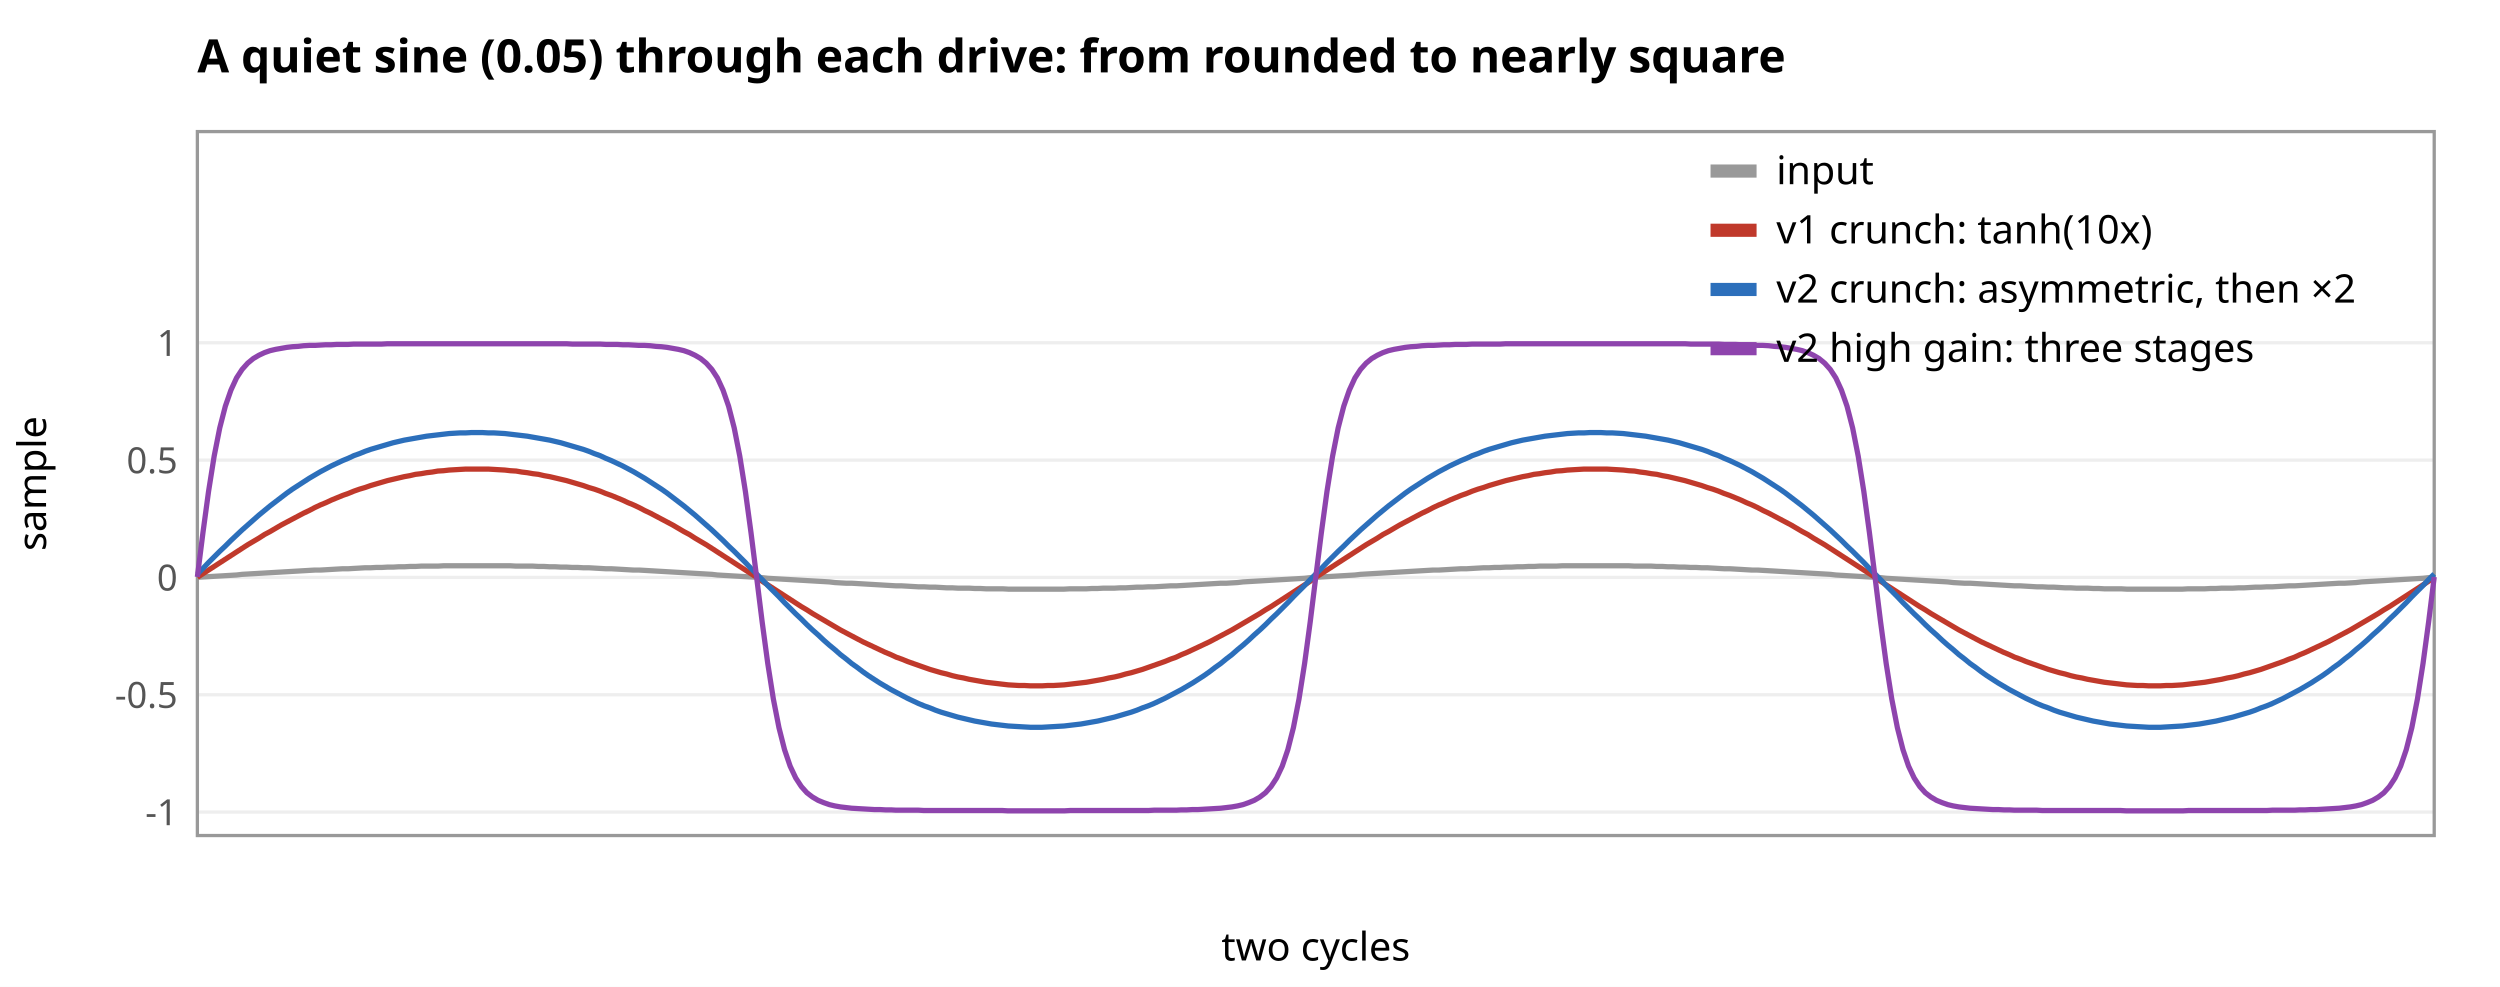
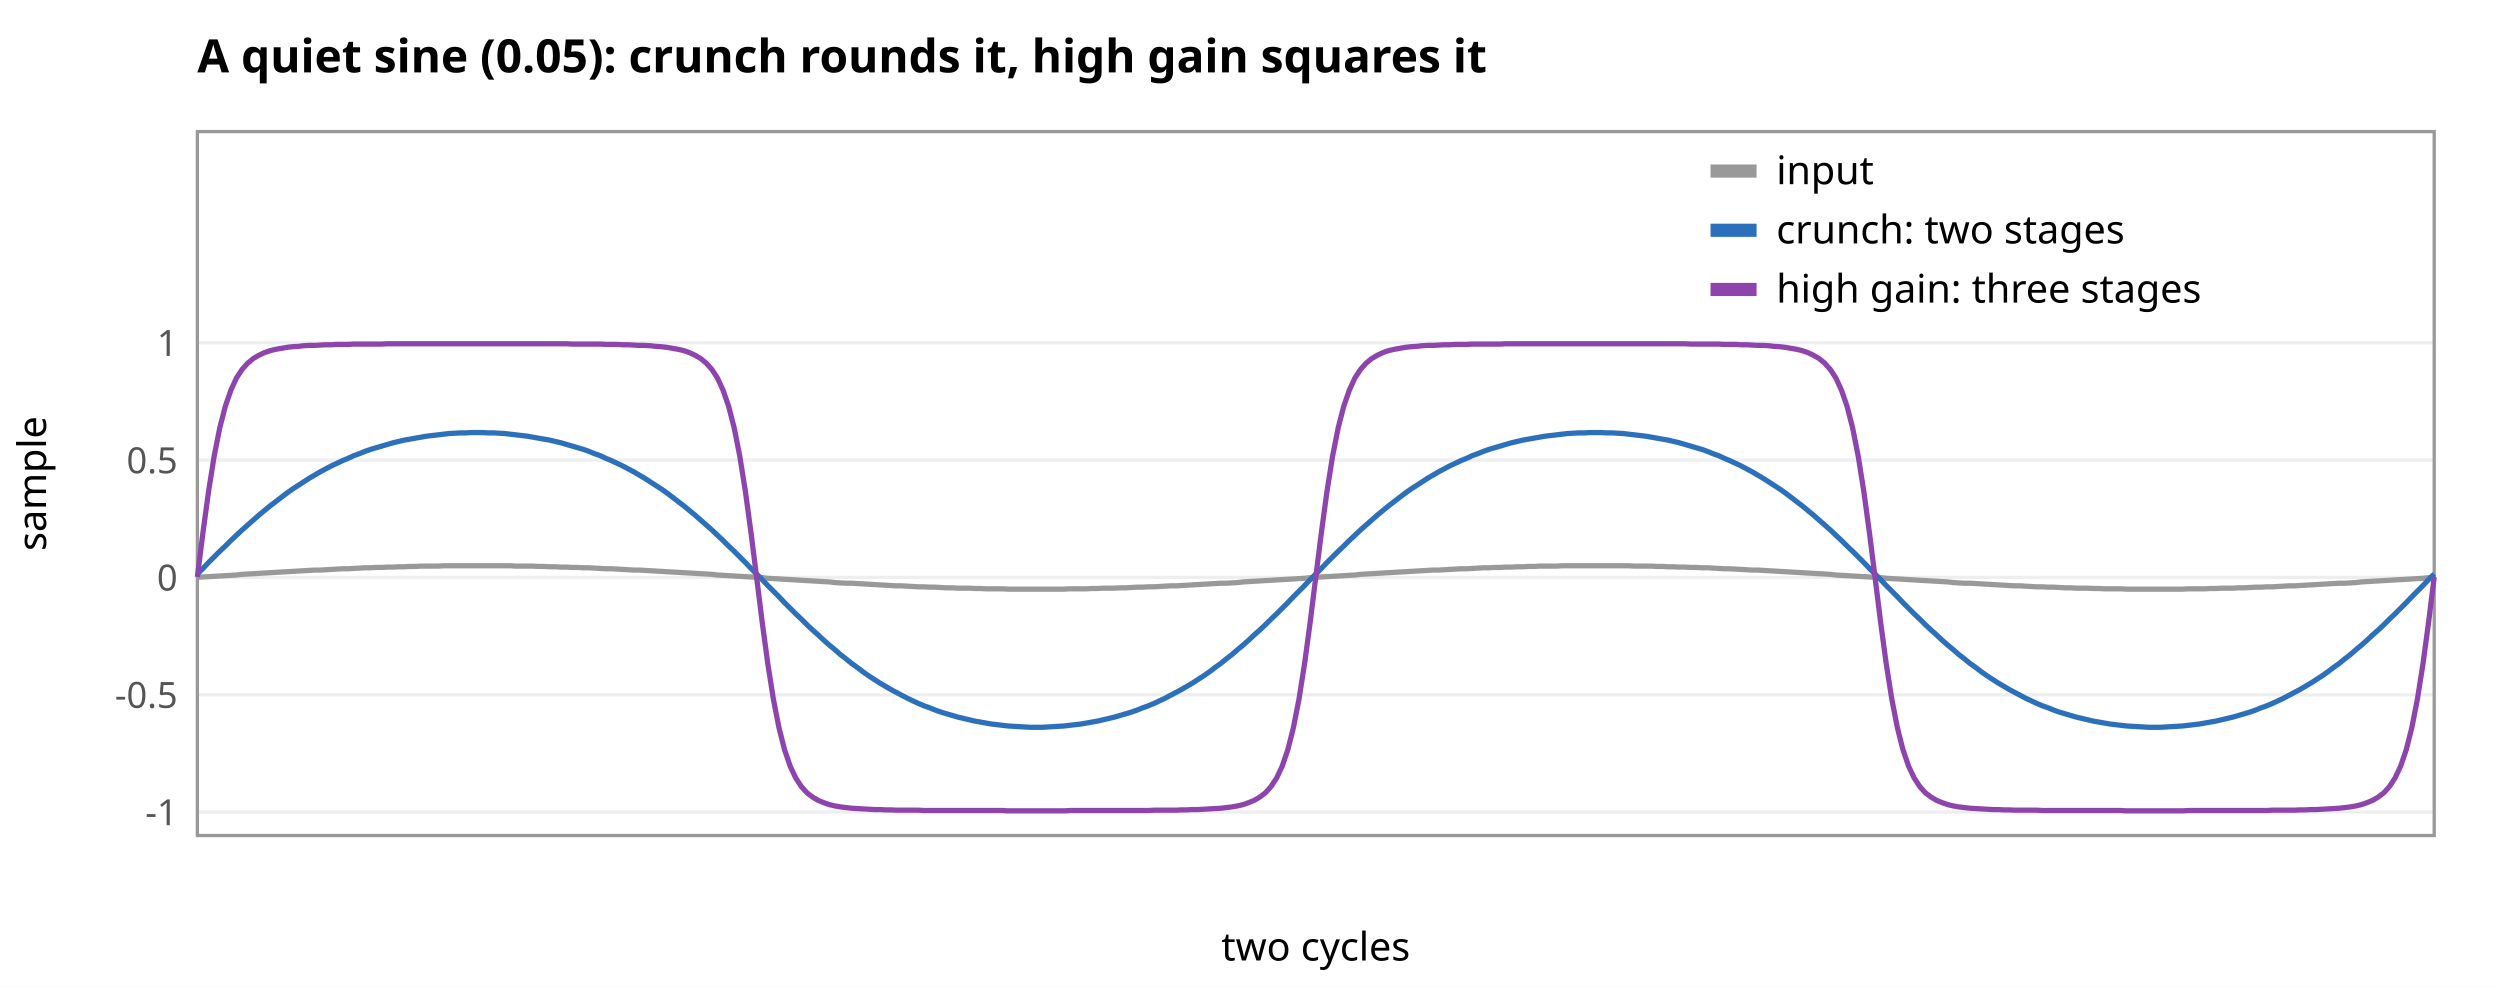
<svg xmlns="http://www.w3.org/2000/svg" width="760" height="300" viewBox="0 0 760 300" font-family="sans-serif">
  <rect width="100%" height="100%" fill="white" />
-   <text x="60" y="22" font-size="14" font-weight="bold">A quiet sine (0.05) through each drive: from rounded to nearly square</text>
+   <text x="60" y="22" font-size="14" font-weight="bold">A quiet sine (0.05): crunch rounds it, high gain squares it</text>
  <line x1="60" x2="740" y1="246.867" y2="246.867" stroke="#eee" />
  <text x="54" y="250.867" font-size="11" text-anchor="end" fill="#555">-1</text>
  <line x1="60" x2="740" y1="211.2" y2="211.2" stroke="#eee" />
  <text x="54" y="215.2" font-size="11" text-anchor="end" fill="#555">-0.5</text>
  <line x1="60" x2="740" y1="175.533" y2="175.533" stroke="#eee" />
  <text x="54" y="179.533" font-size="11" text-anchor="end" fill="#555">0</text>
  <line x1="60" x2="740" y1="139.867" y2="139.867" stroke="#eee" />
  <text x="54" y="143.867" font-size="11" text-anchor="end" fill="#555">0.5</text>
  <line x1="60" x2="740" y1="104.2" y2="104.2" stroke="#eee" />
  <text x="54" y="108.2" font-size="11" text-anchor="end" fill="#555">1</text>
  <rect x="60" y="40" width="680" height="214" fill="none" stroke="#999" />
  <text x="400" y="292" font-size="12" text-anchor="middle">two cycles</text>
  <text x="14" y="147" font-size="12" text-anchor="middle" transform="rotate(-90 14 147)">sample</text>
  <polyline points="60.0,175.5 61.7,175.4 63.4,175.3 65.1,175.2 66.8,175.1 68.5,175.0 70.2,174.9 71.9,174.8 73.6,174.6 75.3,174.5 77.0,174.4 78.7,174.3 80.4,174.2 82.1,174.1 83.8,174.0 85.5,173.9 87.2,173.8 88.9,173.7 90.6,173.6 92.3,173.5 94.0,173.4 95.7,173.3 97.4,173.3 99.1,173.2 100.8,173.1 102.5,173.0 104.2,172.9 105.9,172.9 107.6,172.8 109.3,172.7 111.0,172.6 112.7,172.6 114.4,172.5 116.1,172.5 117.8,172.4 119.5,172.4 121.2,172.3 122.9,172.3 124.6,172.2 126.3,172.2 128.0,172.1 129.7,172.1 131.4,172.1 133.1,172.1 134.8,172.0 136.5,172.0 138.2,172.0 139.9,172.0 141.6,172.0 143.3,172.0 145.0,172.0 146.7,172.0 148.4,172.0 150.1,172.0 151.8,172.0 153.5,172.0 155.2,172.0 156.9,172.1 158.6,172.1 160.3,172.1 162.0,172.1 163.7,172.2 165.4,172.2 167.1,172.3 168.8,172.3 170.5,172.4 172.2,172.4 173.9,172.5 175.6,172.5 177.3,172.6 179.0,172.6 180.7,172.7 182.4,172.8 184.1,172.9 185.8,172.9 187.5,173.0 189.2,173.1 190.9,173.2 192.6,173.3 194.3,173.3 196.0,173.4 197.7,173.5 199.4,173.6 201.1,173.7 202.8,173.8 204.5,173.9 206.2,174.0 207.9,174.1 209.6,174.2 211.3,174.3 213.0,174.4 214.7,174.5 216.4,174.6 218.1,174.8 219.8,174.9 221.5,175.0 223.2,175.1 224.9,175.2 226.6,175.3 228.3,175.4 230.0,175.5 231.7,175.6 233.4,175.8 235.1,175.9 236.8,176.0 238.5,176.1 240.2,176.2 241.9,176.3 243.6,176.4 245.3,176.5 247.0,176.6 248.7,176.7 250.4,176.8 252.1,176.9 253.8,177.1 255.5,177.2 257.2,177.3 258.9,177.3 260.6,177.4 262.3,177.5 264.0,177.6 265.7,177.7 267.4,177.8 269.1,177.9 270.8,178.0 272.5,178.1 274.2,178.1 275.9,178.2 277.6,178.3 279.3,178.4 281.0,178.4 282.7,178.5 284.4,178.5 286.1,178.6 287.8,178.7 289.5,178.7 291.2,178.8 292.9,178.8 294.6,178.8 296.3,178.9 298.0,178.9 299.7,179.0 301.4,179.0 303.1,179.0 304.8,179.0 306.5,179.1 308.2,179.1 309.9,179.1 311.6,179.1 313.3,179.1 315.0,179.1 316.7,179.1 318.4,179.1 320.1,179.1 321.8,179.1 323.5,179.1 325.2,179.0 326.9,179.0 328.6,179.0 330.3,179.0 332.0,178.9 333.7,178.9 335.4,178.8 337.1,178.8 338.8,178.8 340.5,178.7 342.2,178.7 343.9,178.6 345.6,178.5 347.3,178.5 349.0,178.4 350.7,178.4 352.4,178.3 354.1,178.2 355.8,178.1 357.5,178.1 359.2,178.0 360.9,177.9 362.6,177.8 364.3,177.7 366.0,177.6 367.7,177.5 369.4,177.4 371.1,177.3 372.8,177.3 374.5,177.2 376.2,177.1 377.9,176.9 379.6,176.8 381.3,176.7 383.0,176.6 384.7,176.5 386.4,176.4 388.1,176.3 389.8,176.2 391.5,176.1 393.2,176.0 394.9,175.9 396.6,175.8 398.3,175.6 400.0,175.5 401.7,175.4 403.4,175.3 405.1,175.2 406.8,175.1 408.5,175.0 410.2,174.9 411.9,174.8 413.6,174.6 415.3,174.5 417.0,174.4 418.7,174.3 420.4,174.2 422.1,174.1 423.8,174.0 425.5,173.9 427.2,173.8 428.9,173.7 430.6,173.6 432.3,173.5 434.0,173.4 435.7,173.3 437.4,173.3 439.1,173.2 440.8,173.1 442.5,173.0 444.2,172.9 445.9,172.9 447.6,172.8 449.3,172.7 451.0,172.6 452.7,172.6 454.4,172.5 456.1,172.5 457.8,172.4 459.5,172.4 461.2,172.3 462.9,172.3 464.6,172.2 466.3,172.2 468.0,172.1 469.7,172.1 471.4,172.1 473.1,172.1 474.8,172.0 476.5,172.0 478.2,172.0 479.9,172.0 481.6,172.0 483.3,172.0 485.0,172.0 486.7,172.0 488.4,172.0 490.1,172.0 491.8,172.0 493.5,172.0 495.2,172.0 496.9,172.1 498.6,172.1 500.3,172.1 502.0,172.1 503.7,172.2 505.4,172.2 507.1,172.3 508.8,172.3 510.5,172.4 512.2,172.4 513.9,172.5 515.6,172.5 517.3,172.6 519.0,172.6 520.7,172.7 522.4,172.8 524.1,172.9 525.8,172.9 527.5,173.0 529.2,173.1 530.9,173.2 532.6,173.3 534.3,173.3 536.0,173.4 537.7,173.5 539.4,173.6 541.1,173.7 542.8,173.8 544.5,173.9 546.2,174.0 547.9,174.1 549.6,174.2 551.3,174.3 553.0,174.4 554.7,174.5 556.4,174.6 558.1,174.8 559.8,174.9 561.5,175.0 563.2,175.1 564.9,175.2 566.6,175.3 568.3,175.4 570.0,175.5 571.7,175.6 573.4,175.8 575.1,175.9 576.8,176.0 578.5,176.1 580.2,176.2 581.9,176.3 583.6,176.4 585.3,176.5 587.0,176.6 588.7,176.7 590.4,176.8 592.1,176.9 593.8,177.1 595.5,177.2 597.2,177.3 598.9,177.3 600.6,177.4 602.3,177.5 604.0,177.6 605.7,177.7 607.4,177.8 609.1,177.9 610.8,178.0 612.5,178.1 614.2,178.1 615.9,178.2 617.6,178.3 619.3,178.4 621.0,178.4 622.7,178.5 624.4,178.5 626.1,178.6 627.8,178.7 629.5,178.7 631.2,178.8 632.9,178.8 634.6,178.8 636.3,178.9 638.0,178.9 639.7,179.0 641.4,179.0 643.1,179.0 644.8,179.0 646.5,179.1 648.2,179.1 649.9,179.1 651.6,179.1 653.3,179.1 655.0,179.1 656.7,179.1 658.4,179.1 660.1,179.1 661.8,179.1 663.5,179.1 665.2,179.0 666.9,179.0 668.6,179.0 670.3,179.0 672.0,178.9 673.7,178.9 675.4,178.8 677.1,178.8 678.8,178.8 680.5,178.7 682.2,178.7 683.9,178.6 685.6,178.5 687.3,178.5 689.0,178.4 690.7,178.4 692.4,178.3 694.1,178.2 695.8,178.1 697.5,178.1 699.2,178.0 700.9,177.9 702.6,177.8 704.3,177.7 706.0,177.6 707.7,177.5 709.4,177.4 711.1,177.3 712.8,177.3 714.5,177.2 716.2,177.1 717.9,176.9 719.6,176.8 721.3,176.7 723.0,176.6 724.7,176.5 726.4,176.4 728.1,176.3 729.8,176.2 731.5,176.1 733.2,176.0 734.9,175.9 736.6,175.8 738.3,175.6 740.0,175.5" fill="none" stroke="#999" stroke-width="1.6" />
  <rect x="520" y="50" width="14" height="4" fill="#999" />
  <text x="540" y="56" font-size="12">input</text>
-   <polyline points="60.0,175.5 61.7,174.4 63.4,173.3 65.1,172.2 66.8,171.1 68.5,170.0 70.2,168.9 71.9,167.8 73.6,166.7 75.3,165.6 77.0,164.6 78.7,163.6 80.4,162.5 82.1,161.6 83.8,160.6 85.5,159.6 87.2,158.7 88.9,157.8 90.6,156.9 92.3,156.0 94.0,155.2 95.7,154.3 97.4,153.5 99.1,152.8 100.8,152.0 102.5,151.3 104.2,150.6 105.9,150.0 107.6,149.3 109.3,148.7 111.0,148.2 112.7,147.6 114.4,147.1 116.1,146.6 117.8,146.1 119.5,145.7 121.2,145.3 122.9,144.9 124.6,144.6 126.3,144.2 128.0,144.0 129.7,143.7 131.4,143.5 133.1,143.2 134.8,143.1 136.5,142.9 138.2,142.8 139.9,142.7 141.6,142.6 143.3,142.6 145.0,142.6 146.7,142.6 148.4,142.6 150.1,142.7 151.8,142.8 153.5,142.9 155.2,143.1 156.9,143.2 158.6,143.5 160.3,143.7 162.0,144.0 163.7,144.2 165.4,144.6 167.1,144.9 168.8,145.3 170.5,145.7 172.2,146.1 173.9,146.6 175.6,147.1 177.3,147.6 179.0,148.2 180.7,148.7 182.4,149.3 184.1,150.0 185.8,150.6 187.5,151.3 189.2,152.0 190.9,152.8 192.6,153.5 194.3,154.3 196.0,155.2 197.7,156.0 199.4,156.9 201.1,157.8 202.8,158.7 204.5,159.6 206.2,160.6 207.9,161.6 209.6,162.5 211.3,163.6 213.0,164.6 214.7,165.6 216.4,166.7 218.1,167.8 219.8,168.9 221.5,170.0 223.2,171.1 224.9,172.2 226.6,173.3 228.3,174.4 230.0,175.5 231.7,176.7 233.4,177.8 235.1,178.9 236.8,180.0 238.5,181.1 240.2,182.2 241.9,183.3 243.6,184.4 245.3,185.4 247.0,186.5 248.7,187.5 250.4,188.5 252.1,189.5 253.8,190.5 255.5,191.5 257.2,192.4 258.9,193.3 260.6,194.2 262.3,195.1 264.0,195.9 265.7,196.7 267.4,197.5 269.1,198.3 270.8,199.0 272.5,199.8 274.2,200.4 275.9,201.1 277.6,201.7 279.3,202.3 281.0,202.9 282.7,203.5 284.4,204.0 286.1,204.5 287.8,204.9 289.5,205.4 291.2,205.8 292.9,206.1 294.6,206.5 296.3,206.8 298.0,207.1 299.7,207.4 301.4,207.6 303.1,207.8 304.8,208.0 306.5,208.2 308.2,208.3 309.9,208.4 311.6,208.4 313.3,208.5 315.0,208.5 316.7,208.5 318.4,208.4 320.1,208.4 321.8,208.3 323.5,208.2 325.2,208.0 326.9,207.8 328.6,207.6 330.3,207.4 332.0,207.1 333.7,206.8 335.4,206.5 337.1,206.1 338.8,205.8 340.5,205.4 342.2,204.9 343.9,204.5 345.6,204.0 347.3,203.5 349.0,202.9 350.7,202.3 352.4,201.7 354.1,201.1 355.8,200.4 357.5,199.8 359.2,199.0 360.9,198.3 362.6,197.5 364.3,196.7 366.0,195.9 367.7,195.1 369.4,194.2 371.1,193.3 372.8,192.4 374.5,191.5 376.2,190.5 377.9,189.5 379.6,188.5 381.3,187.5 383.0,186.5 384.7,185.4 386.4,184.4 388.1,183.3 389.8,182.2 391.5,181.1 393.2,180.0 394.9,178.9 396.6,177.8 398.3,176.7 400.0,175.5 401.7,174.4 403.4,173.3 405.1,172.2 406.8,171.1 408.5,170.0 410.2,168.9 411.9,167.8 413.6,166.7 415.3,165.6 417.0,164.6 418.7,163.6 420.4,162.5 422.1,161.6 423.8,160.6 425.5,159.6 427.2,158.7 428.9,157.8 430.6,156.9 432.3,156.0 434.0,155.2 435.7,154.3 437.4,153.5 439.1,152.8 440.8,152.0 442.5,151.3 444.2,150.6 445.9,150.0 447.6,149.3 449.3,148.7 451.0,148.2 452.7,147.6 454.4,147.1 456.1,146.6 457.8,146.1 459.5,145.7 461.2,145.3 462.9,144.9 464.6,144.6 466.3,144.2 468.0,144.0 469.7,143.7 471.4,143.5 473.1,143.2 474.8,143.1 476.5,142.9 478.2,142.8 479.9,142.7 481.6,142.6 483.3,142.6 485.0,142.6 486.7,142.6 488.4,142.6 490.1,142.7 491.8,142.8 493.5,142.9 495.2,143.1 496.9,143.2 498.6,143.5 500.3,143.7 502.0,144.0 503.7,144.2 505.4,144.6 507.1,144.9 508.8,145.3 510.5,145.7 512.2,146.1 513.9,146.6 515.6,147.1 517.3,147.6 519.0,148.2 520.7,148.7 522.4,149.3 524.1,150.0 525.8,150.6 527.5,151.3 529.2,152.0 530.9,152.8 532.6,153.5 534.3,154.3 536.0,155.2 537.7,156.0 539.4,156.9 541.1,157.8 542.8,158.7 544.5,159.6 546.2,160.6 547.9,161.6 549.6,162.5 551.3,163.6 553.0,164.6 554.7,165.6 556.4,166.7 558.1,167.8 559.8,168.9 561.5,170.0 563.2,171.1 564.9,172.2 566.6,173.3 568.3,174.4 570.0,175.5 571.7,176.7 573.4,177.8 575.1,178.9 576.8,180.0 578.5,181.1 580.2,182.2 581.9,183.3 583.6,184.4 585.3,185.4 587.0,186.5 588.7,187.5 590.4,188.5 592.1,189.5 593.8,190.5 595.5,191.5 597.2,192.4 598.9,193.3 600.6,194.2 602.3,195.1 604.0,195.9 605.7,196.7 607.4,197.5 609.1,198.3 610.8,199.0 612.5,199.8 614.2,200.4 615.9,201.1 617.6,201.7 619.3,202.3 621.0,202.9 622.7,203.5 624.4,204.0 626.1,204.5 627.8,204.9 629.5,205.4 631.2,205.8 632.9,206.1 634.6,206.5 636.3,206.8 638.0,207.1 639.7,207.4 641.4,207.6 643.1,207.8 644.8,208.0 646.5,208.2 648.2,208.3 649.9,208.4 651.6,208.4 653.3,208.5 655.0,208.5 656.7,208.5 658.4,208.4 660.1,208.4 661.8,208.3 663.5,208.2 665.2,208.0 666.9,207.8 668.6,207.6 670.3,207.4 672.0,207.1 673.7,206.8 675.4,206.5 677.1,206.1 678.8,205.8 680.5,205.4 682.2,204.9 683.9,204.5 685.6,204.0 687.3,203.5 689.0,202.9 690.7,202.3 692.4,201.7 694.1,201.1 695.8,200.4 697.5,199.8 699.2,199.0 700.9,198.3 702.6,197.5 704.3,196.7 706.0,195.9 707.7,195.1 709.4,194.2 711.1,193.3 712.8,192.4 714.5,191.5 716.2,190.5 717.9,189.5 719.6,188.5 721.3,187.5 723.0,186.5 724.7,185.4 726.4,184.4 728.1,183.3 729.8,182.2 731.5,181.1 733.2,180.0 734.9,178.9 736.6,177.8 738.3,176.7 740.0,175.5" fill="none" stroke="#c0392b" stroke-width="1.6" />
-   <rect x="520" y="68" width="14" height="4" fill="#c0392b" />
-   <text x="540" y="74" font-size="12">v1 crunch: tanh(10x)</text>
  <polyline points="60.0,174.5 61.7,172.8 63.4,171.0 65.1,169.3 66.8,167.6 68.5,166.0 70.2,164.3 71.9,162.7 73.6,161.1 75.3,159.6 77.0,158.1 78.7,156.6 80.4,155.2 82.1,153.8 83.8,152.5 85.5,151.2 87.2,149.9 88.9,148.7 90.6,147.6 92.3,146.5 94.0,145.4 95.7,144.4 97.4,143.4 99.1,142.5 100.8,141.6 102.5,140.8 104.2,140.0 105.9,139.3 107.6,138.5 109.3,137.9 111.0,137.2 112.7,136.6 114.4,136.1 116.1,135.6 117.8,135.1 119.5,134.6 121.2,134.2 122.9,133.8 124.6,133.5 126.3,133.2 128.0,132.9 129.7,132.6 131.4,132.4 133.1,132.2 134.8,132.0 136.5,131.8 138.2,131.7 139.9,131.6 141.6,131.6 143.3,131.5 145.0,131.5 146.7,131.5 148.4,131.6 150.1,131.6 151.8,131.7 153.5,131.8 155.2,132.0 156.9,132.2 158.6,132.4 160.3,132.6 162.0,132.9 163.7,133.2 165.4,133.5 167.1,133.8 168.8,134.2 170.5,134.6 172.2,135.1 173.9,135.6 175.6,136.1 177.3,136.6 179.0,137.2 180.7,137.9 182.4,138.5 184.1,139.3 185.8,140.0 187.5,140.8 189.2,141.6 190.9,142.5 192.6,143.4 194.3,144.4 196.0,145.4 197.7,146.5 199.4,147.6 201.1,148.7 202.8,149.9 204.5,151.2 206.2,152.5 207.9,153.8 209.6,155.2 211.3,156.6 213.0,158.1 214.7,159.6 216.4,161.1 218.1,162.7 219.8,164.3 221.5,166.0 223.2,167.6 224.9,169.3 226.6,171.0 228.3,172.8 230.0,174.5 231.7,176.2 233.4,178.0 235.1,179.7 236.8,181.4 238.5,183.2 240.2,184.9 241.9,186.6 243.6,188.2 245.3,189.9 247.0,191.5 248.7,193.0 250.4,194.6 252.1,196.1 253.8,197.5 255.5,199.0 257.2,200.3 258.9,201.7 260.6,202.9 262.3,204.2 264.0,205.4 265.7,206.5 267.4,207.6 269.1,208.6 270.8,209.6 272.5,210.5 274.2,211.4 275.9,212.3 277.6,213.1 279.3,213.9 281.0,214.6 282.7,215.2 284.4,215.9 286.1,216.5 287.8,217.0 289.5,217.5 291.2,218.0 292.9,218.4 294.6,218.8 296.3,219.2 298.0,219.5 299.7,219.8 301.4,220.1 303.1,220.3 304.8,220.5 306.5,220.7 308.2,220.8 309.9,220.9 311.6,221.0 313.3,221.1 315.0,221.1 316.7,221.1 318.4,221.0 320.1,220.9 321.8,220.8 323.5,220.7 325.2,220.5 326.9,220.3 328.6,220.1 330.3,219.8 332.0,219.5 333.7,219.2 335.4,218.8 337.1,218.4 338.8,218.0 340.5,217.5 342.2,217.0 343.9,216.5 345.6,215.9 347.3,215.2 349.0,214.6 350.7,213.9 352.4,213.1 354.1,212.3 355.8,211.4 357.5,210.5 359.2,209.6 360.9,208.6 362.6,207.6 364.3,206.5 366.0,205.4 367.7,204.2 369.4,202.9 371.1,201.7 372.8,200.3 374.5,199.0 376.2,197.5 377.9,196.1 379.6,194.6 381.3,193.0 383.0,191.5 384.7,189.9 386.4,188.2 388.1,186.6 389.8,184.9 391.5,183.2 393.2,181.4 394.9,179.7 396.6,178.0 398.3,176.2 400.0,174.5 401.7,172.8 403.4,171.0 405.1,169.3 406.8,167.6 408.5,166.0 410.2,164.3 411.9,162.7 413.6,161.1 415.3,159.6 417.0,158.1 418.7,156.6 420.4,155.2 422.1,153.8 423.8,152.5 425.5,151.2 427.2,149.9 428.9,148.7 430.6,147.6 432.3,146.5 434.0,145.4 435.7,144.4 437.4,143.4 439.1,142.5 440.8,141.6 442.5,140.8 444.2,140.0 445.9,139.3 447.6,138.5 449.3,137.9 451.0,137.2 452.7,136.6 454.4,136.1 456.1,135.6 457.8,135.1 459.5,134.6 461.2,134.2 462.9,133.8 464.6,133.5 466.3,133.2 468.0,132.9 469.7,132.6 471.4,132.4 473.1,132.2 474.8,132.0 476.5,131.8 478.2,131.7 479.9,131.6 481.6,131.6 483.3,131.5 485.0,131.5 486.7,131.5 488.4,131.6 490.1,131.6 491.8,131.7 493.5,131.8 495.2,132.0 496.9,132.2 498.6,132.4 500.3,132.6 502.0,132.9 503.7,133.2 505.4,133.5 507.1,133.8 508.8,134.2 510.5,134.6 512.2,135.1 513.9,135.6 515.6,136.1 517.3,136.6 519.0,137.2 520.7,137.9 522.4,138.5 524.1,139.3 525.8,140.0 527.5,140.8 529.2,141.6 530.9,142.5 532.6,143.4 534.3,144.4 536.0,145.4 537.7,146.5 539.4,147.6 541.1,148.7 542.8,149.9 544.5,151.2 546.2,152.5 547.9,153.8 549.6,155.2 551.3,156.6 553.0,158.1 554.7,159.6 556.4,161.1 558.1,162.7 559.8,164.3 561.5,166.0 563.2,167.6 564.9,169.3 566.6,171.0 568.3,172.8 570.0,174.5 571.7,176.2 573.4,178.0 575.1,179.7 576.8,181.4 578.5,183.2 580.2,184.9 581.9,186.6 583.6,188.2 585.3,189.9 587.0,191.5 588.7,193.0 590.4,194.6 592.1,196.1 593.8,197.5 595.5,199.0 597.2,200.3 598.9,201.7 600.6,202.9 602.3,204.2 604.0,205.4 605.7,206.5 607.4,207.6 609.1,208.6 610.8,209.6 612.5,210.5 614.2,211.4 615.9,212.3 617.6,213.1 619.3,213.9 621.0,214.6 622.7,215.2 624.4,215.9 626.1,216.5 627.8,217.0 629.5,217.5 631.2,218.0 632.9,218.4 634.6,218.8 636.3,219.2 638.0,219.5 639.7,219.8 641.4,220.1 643.1,220.3 644.8,220.5 646.5,220.7 648.2,220.8 649.9,220.9 651.6,221.0 653.3,221.1 655.0,221.1 656.7,221.1 658.4,221.0 660.1,220.9 661.8,220.8 663.5,220.7 665.2,220.5 666.9,220.3 668.6,220.1 670.3,219.8 672.0,219.5 673.7,219.2 675.4,218.8 677.1,218.4 678.8,218.0 680.5,217.5 682.2,217.0 683.9,216.5 685.6,215.9 687.3,215.2 689.0,214.6 690.7,213.9 692.4,213.1 694.1,212.3 695.8,211.4 697.5,210.5 699.2,209.6 700.9,208.6 702.6,207.6 704.3,206.5 706.0,205.4 707.7,204.2 709.4,202.9 711.1,201.7 712.8,200.3 714.5,199.0 716.2,197.5 717.9,196.1 719.6,194.6 721.3,193.0 723.0,191.5 724.7,189.9 726.4,188.2 728.1,186.6 729.8,184.9 731.5,183.2 733.2,181.4 734.9,179.7 736.6,178.0 738.3,176.2 740.0,174.5" fill="none" stroke="#2c6fbb" stroke-width="1.6" />
-   <rect x="520" y="86" width="14" height="4" fill="#2c6fbb" />
-   <text x="540" y="92" font-size="12">v2 crunch: asymmetric, then ×2</text>
+   <rect x="520" y="68" width="14" height="4" fill="#2c6fbb" />
+   <text x="540" y="74" font-size="12">crunch: two stages</text>
  <polyline points="60.0,175.4 61.7,161.9 63.4,149.4 65.1,138.7 66.8,130.1 68.5,123.5 70.2,118.6 71.9,114.9 73.6,112.3 75.3,110.4 77.0,109.0 78.7,108.0 80.4,107.2 82.1,106.6 83.8,106.2 85.5,105.9 87.2,105.6 88.9,105.4 90.6,105.3 92.3,105.1 94.0,105.0 95.7,105.0 97.4,104.9 99.1,104.8 100.8,104.8 102.5,104.7 104.2,104.7 105.9,104.7 107.6,104.6 109.3,104.6 111.0,104.6 112.7,104.6 114.4,104.6 116.1,104.6 117.8,104.5 119.5,104.5 121.2,104.5 122.9,104.5 124.6,104.5 126.3,104.5 128.0,104.5 129.7,104.5 131.4,104.5 133.1,104.5 134.8,104.5 136.5,104.5 138.2,104.5 139.9,104.5 141.6,104.5 143.3,104.5 145.0,104.5 146.7,104.5 148.4,104.5 150.1,104.5 151.8,104.5 153.5,104.5 155.2,104.5 156.9,104.5 158.6,104.5 160.3,104.5 162.0,104.5 163.7,104.5 165.4,104.5 167.1,104.5 168.8,104.5 170.5,104.5 172.2,104.5 173.9,104.6 175.6,104.6 177.3,104.6 179.0,104.6 180.7,104.6 182.4,104.6 184.1,104.7 185.8,104.7 187.5,104.7 189.2,104.8 190.9,104.8 192.6,104.9 194.3,105.0 196.0,105.0 197.7,105.1 199.4,105.3 201.1,105.4 202.8,105.6 204.5,105.9 206.2,106.2 207.9,106.6 209.6,107.2 211.3,108.0 213.0,109.0 214.7,110.4 216.4,112.3 218.1,114.9 219.8,118.6 221.5,123.5 223.2,130.1 224.9,138.7 226.6,149.4 228.3,161.9 230.0,175.4 231.7,189.1 233.4,201.7 235.1,212.5 236.8,221.2 238.5,227.9 240.2,232.9 241.9,236.5 243.6,239.1 245.3,241.0 247.0,242.3 248.7,243.3 250.4,244.0 252.1,244.6 253.8,245.0 255.5,245.3 257.2,245.5 258.9,245.7 260.6,245.8 262.3,245.9 264.0,246.0 265.7,246.1 267.4,246.1 269.1,246.2 270.8,246.2 272.5,246.3 274.2,246.3 275.9,246.3 277.6,246.3 279.3,246.3 281.0,246.4 282.7,246.4 284.4,246.4 286.1,246.4 287.8,246.4 289.5,246.4 291.2,246.4 292.9,246.4 294.6,246.4 296.3,246.4 298.0,246.4 299.7,246.4 301.4,246.4 303.1,246.4 304.8,246.4 306.5,246.5 308.2,246.5 309.9,246.5 311.6,246.5 313.3,246.5 315.0,246.5 316.7,246.5 318.4,246.5 320.1,246.5 321.8,246.5 323.5,246.5 325.2,246.4 326.9,246.4 328.6,246.4 330.3,246.4 332.0,246.4 333.7,246.4 335.4,246.4 337.1,246.4 338.8,246.4 340.5,246.4 342.2,246.4 343.9,246.4 345.6,246.4 347.3,246.4 349.0,246.4 350.7,246.3 352.4,246.3 354.1,246.3 355.8,246.3 357.5,246.3 359.2,246.2 360.9,246.2 362.6,246.1 364.3,246.1 366.0,246.0 367.7,245.9 369.4,245.8 371.1,245.7 372.8,245.5 374.5,245.3 376.2,245.0 377.9,244.6 379.6,244.0 381.3,243.3 383.0,242.3 384.7,241.0 386.4,239.1 388.1,236.5 389.8,232.9 391.5,227.9 393.2,221.2 394.9,212.5 396.6,201.7 398.3,189.1 400.0,175.4 401.7,161.9 403.4,149.4 405.1,138.7 406.8,130.1 408.5,123.5 410.2,118.6 411.9,114.9 413.6,112.3 415.3,110.4 417.0,109.0 418.7,108.0 420.4,107.2 422.1,106.6 423.8,106.2 425.5,105.9 427.2,105.6 428.9,105.4 430.6,105.3 432.3,105.1 434.0,105.0 435.7,105.0 437.4,104.9 439.1,104.8 440.8,104.8 442.5,104.7 444.2,104.7 445.9,104.7 447.6,104.6 449.3,104.6 451.0,104.6 452.7,104.6 454.4,104.6 456.1,104.6 457.8,104.5 459.5,104.5 461.2,104.5 462.9,104.5 464.6,104.5 466.3,104.5 468.0,104.5 469.7,104.5 471.4,104.5 473.1,104.5 474.8,104.5 476.5,104.5 478.2,104.5 479.9,104.5 481.6,104.5 483.3,104.5 485.0,104.5 486.7,104.5 488.4,104.5 490.1,104.5 491.8,104.5 493.5,104.5 495.2,104.5 496.9,104.5 498.6,104.5 500.3,104.5 502.0,104.5 503.7,104.5 505.4,104.5 507.1,104.5 508.8,104.5 510.5,104.5 512.2,104.5 513.9,104.6 515.6,104.6 517.3,104.6 519.0,104.6 520.7,104.6 522.4,104.6 524.1,104.7 525.8,104.7 527.5,104.7 529.2,104.8 530.9,104.8 532.6,104.9 534.3,105.0 536.0,105.0 537.7,105.1 539.4,105.3 541.1,105.4 542.8,105.6 544.5,105.9 546.2,106.2 547.9,106.6 549.6,107.2 551.3,108.0 553.0,109.0 554.7,110.4 556.4,112.3 558.1,114.9 559.8,118.6 561.5,123.5 563.2,130.1 564.9,138.7 566.6,149.4 568.3,161.9 570.0,175.4 571.7,189.1 573.4,201.7 575.1,212.5 576.8,221.2 578.5,227.9 580.2,232.9 581.9,236.5 583.6,239.1 585.3,241.0 587.0,242.3 588.7,243.3 590.4,244.0 592.1,244.6 593.8,245.0 595.5,245.3 597.2,245.5 598.9,245.7 600.6,245.8 602.3,245.9 604.0,246.0 605.7,246.1 607.4,246.1 609.1,246.2 610.8,246.2 612.5,246.3 614.2,246.3 615.9,246.3 617.6,246.3 619.3,246.3 621.0,246.4 622.7,246.4 624.4,246.4 626.1,246.4 627.8,246.4 629.5,246.4 631.2,246.4 632.9,246.4 634.6,246.4 636.3,246.4 638.0,246.4 639.7,246.4 641.4,246.4 643.1,246.4 644.8,246.4 646.5,246.5 648.2,246.5 649.9,246.5 651.6,246.5 653.3,246.5 655.0,246.5 656.7,246.5 658.4,246.5 660.1,246.5 661.8,246.5 663.5,246.5 665.2,246.4 666.9,246.4 668.6,246.4 670.3,246.4 672.0,246.4 673.7,246.4 675.4,246.4 677.1,246.4 678.8,246.4 680.5,246.4 682.2,246.4 683.9,246.4 685.6,246.4 687.3,246.4 689.0,246.4 690.7,246.3 692.4,246.3 694.1,246.3 695.8,246.3 697.5,246.3 699.2,246.2 700.9,246.2 702.6,246.1 704.3,246.1 706.0,246.0 707.7,245.9 709.4,245.8 711.1,245.7 712.8,245.5 714.5,245.3 716.2,245.0 717.9,244.6 719.6,244.0 721.3,243.3 723.0,242.3 724.7,241.0 726.4,239.1 728.1,236.5 729.8,232.9 731.5,227.9 733.2,221.2 734.9,212.5 736.6,201.7 738.3,189.1 740.0,175.4" fill="none" stroke="#8e44ad" stroke-width="1.6" />
-   <rect x="520" y="104" width="14" height="4" fill="#8e44ad" />
-   <text x="540" y="110" font-size="12">v2 high gain: three stages</text>
+   <rect x="520" y="86" width="14" height="4" fill="#8e44ad" />
+   <text x="540" y="92" font-size="12">high gain: three stages</text>
</svg>
